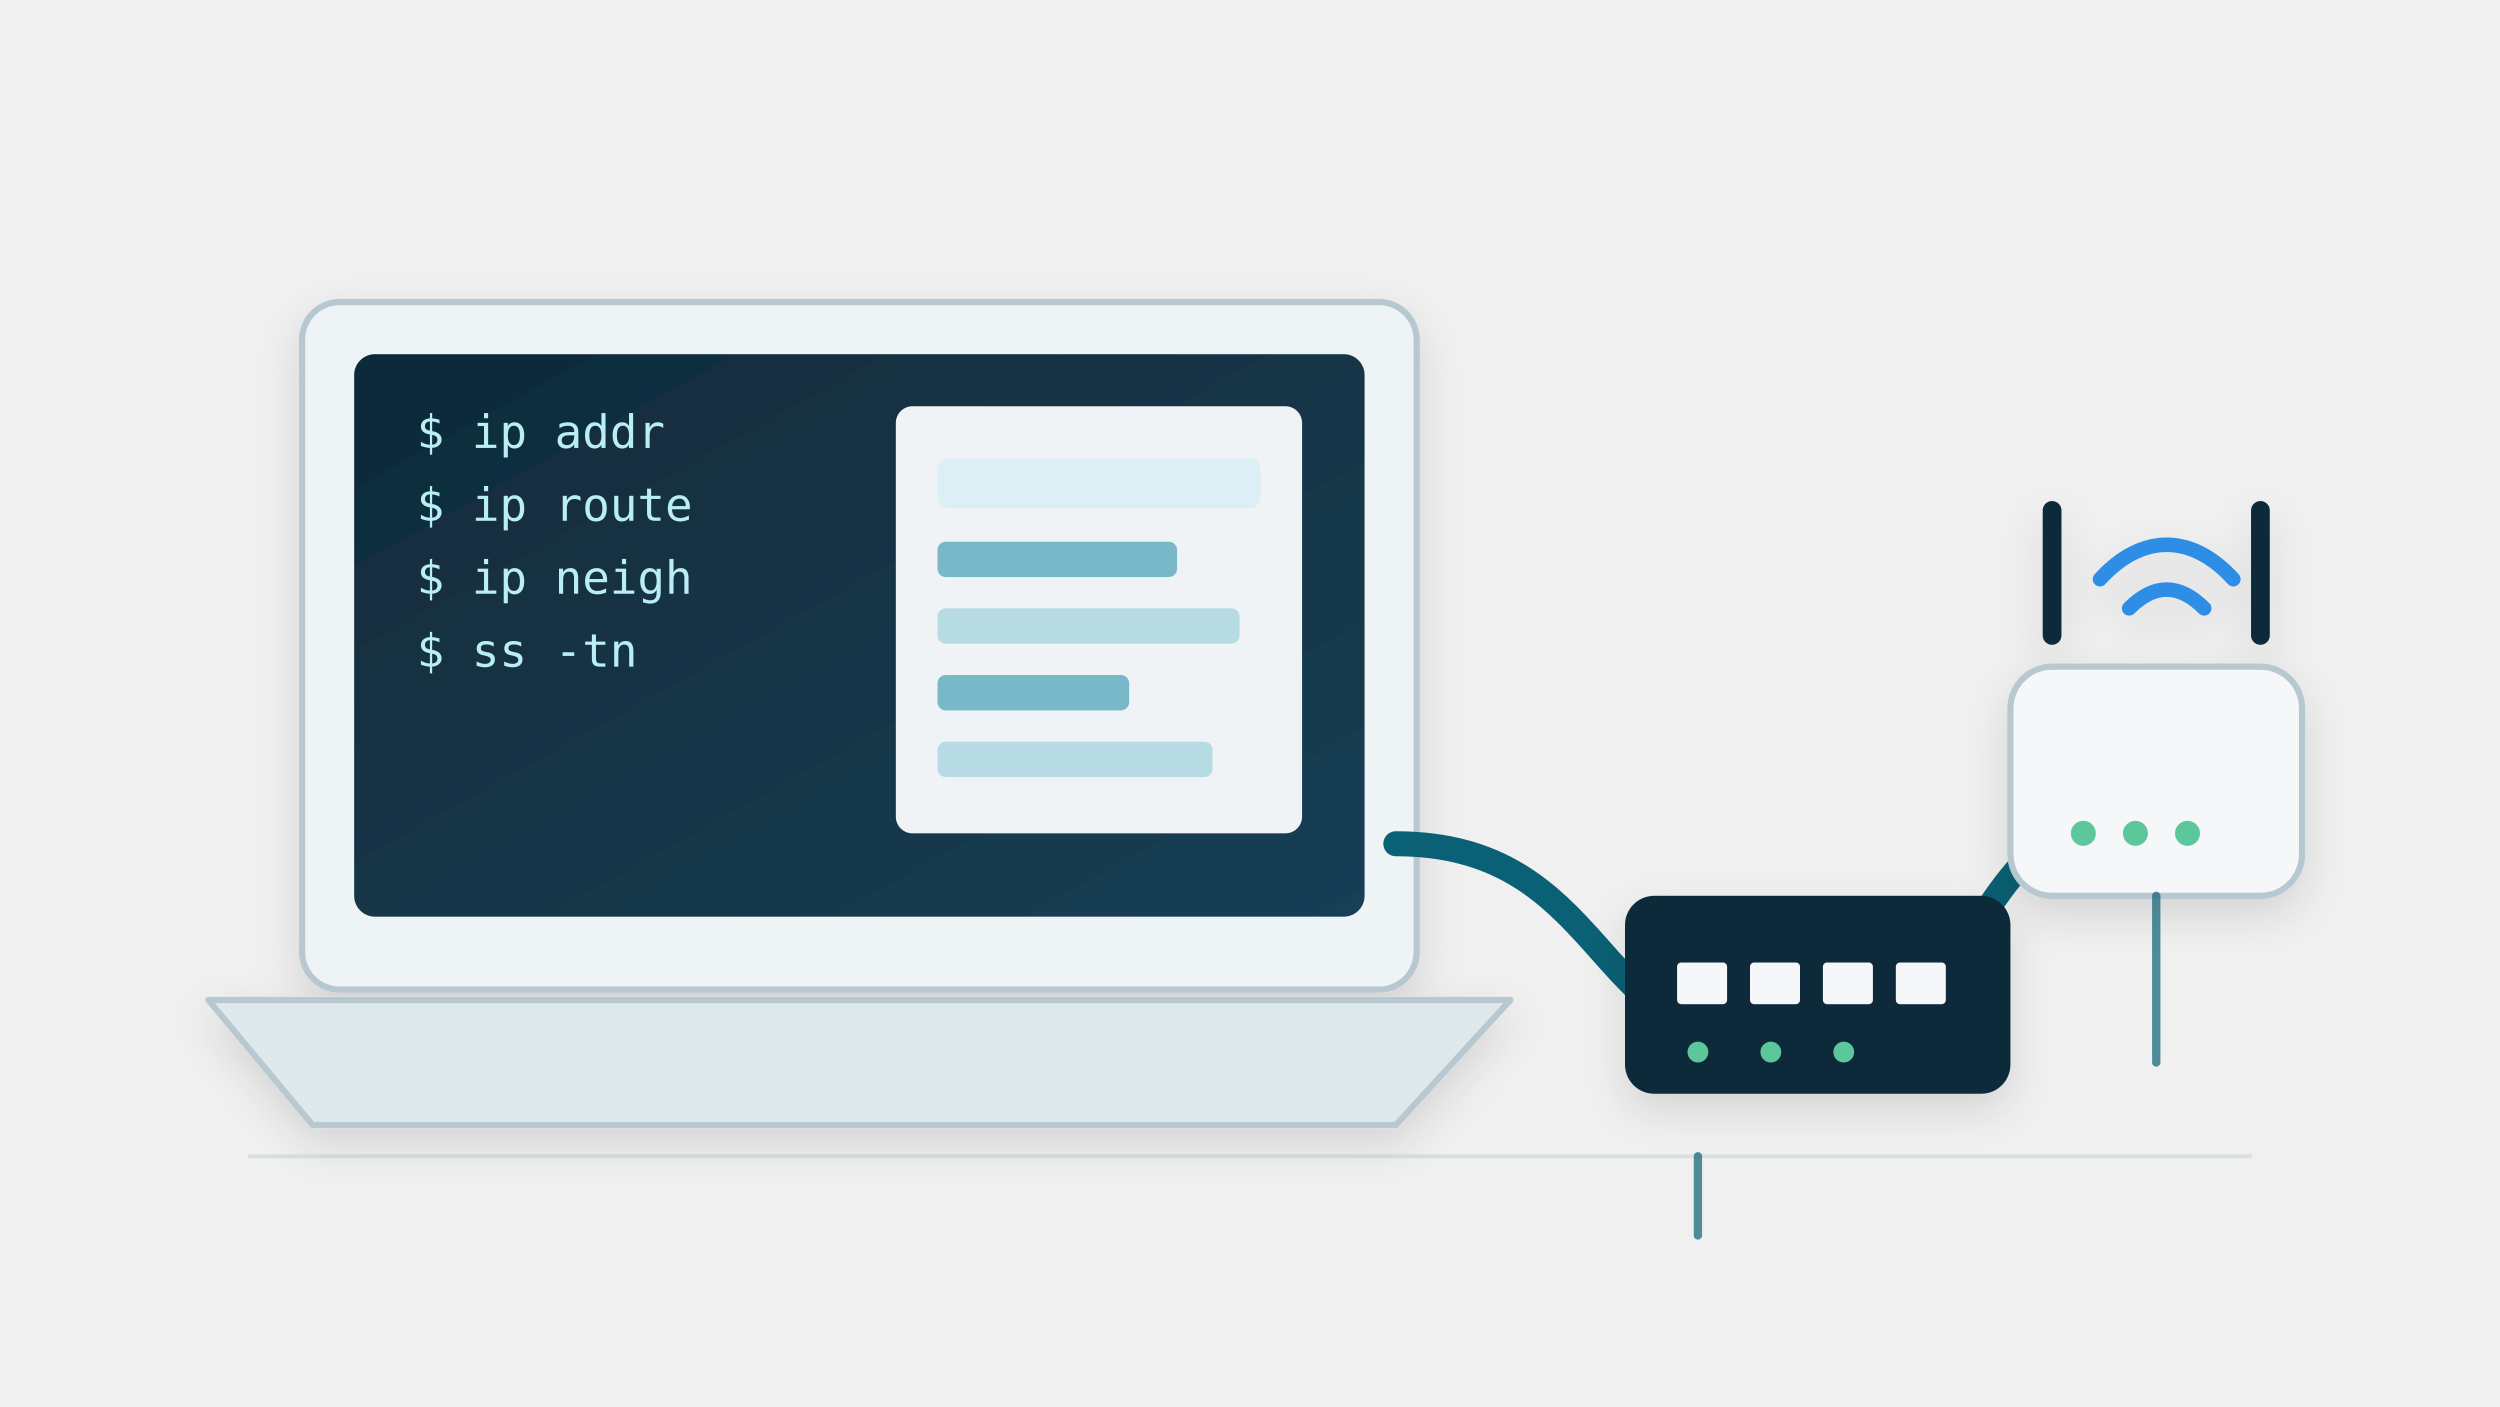
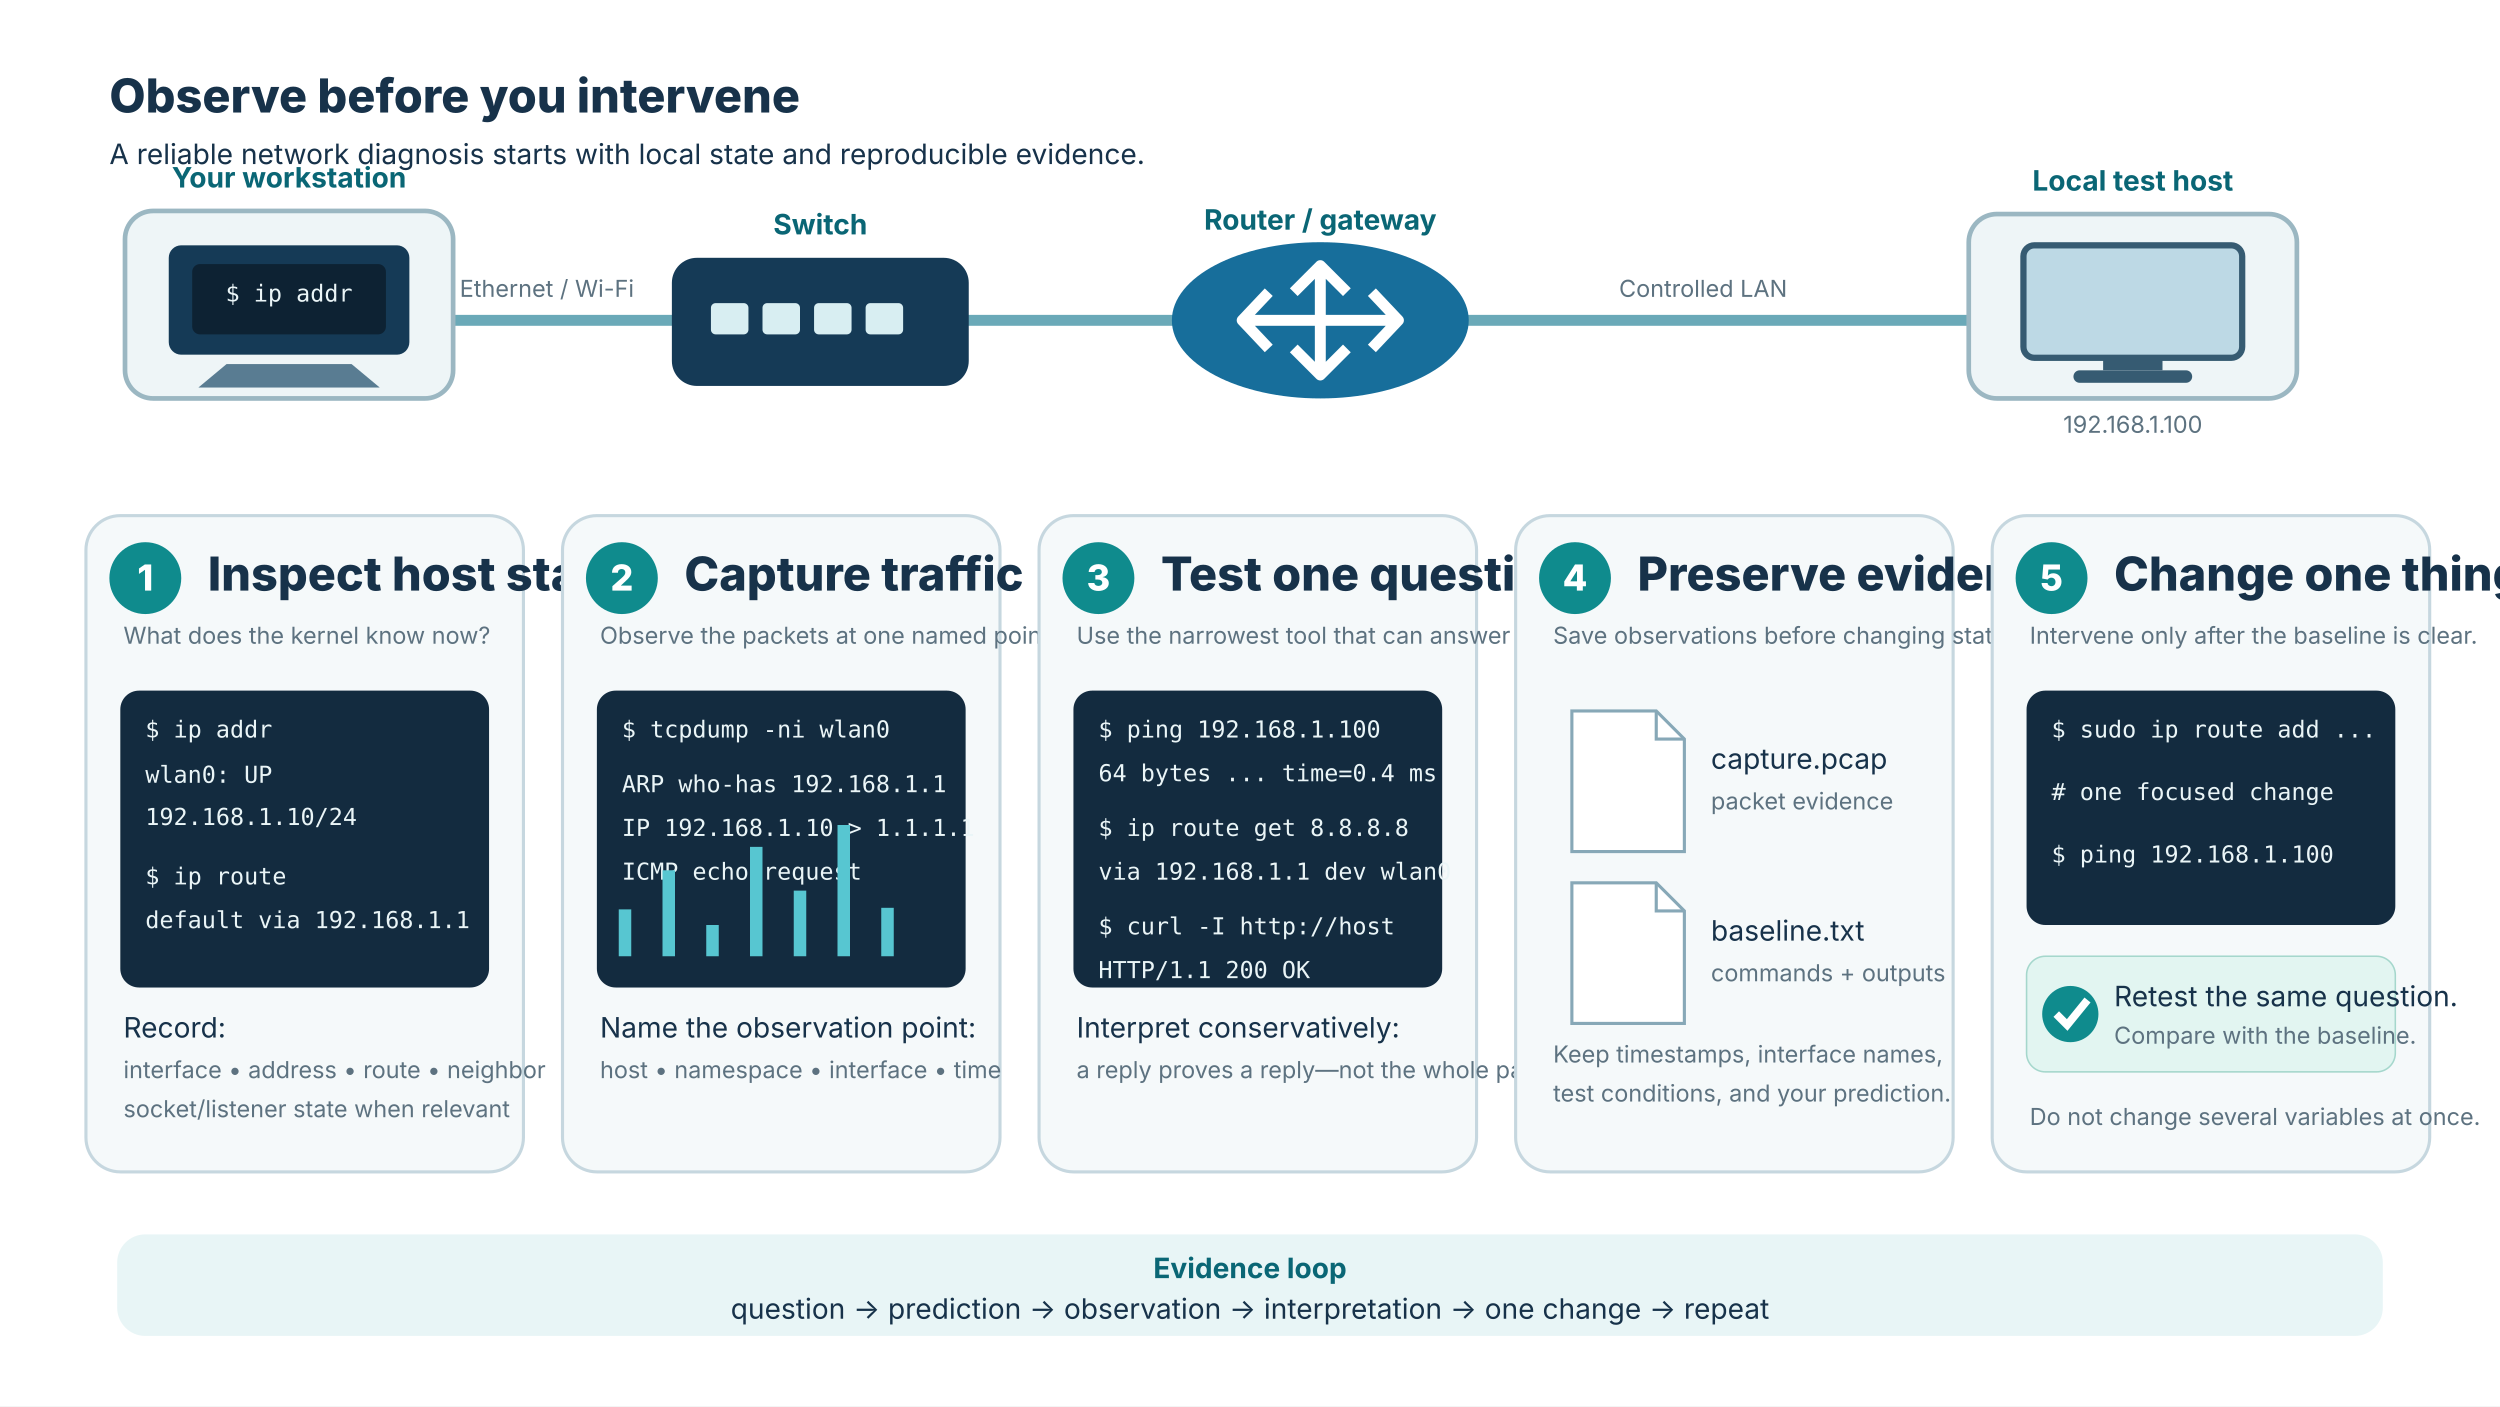
- <svg xmlns="http://www.w3.org/2000/svg" viewBox="0 0 1200 675" role="img" aria-labelledby="t d">
-   <defs>
-     <linearGradient id="screen" x1="0" y1="0" x2="1" y2="1">
-       <stop stop-color="#102a3a" />
-       <stop offset="1" stop-color="#183f55" />
-     </linearGradient>
-     <filter id="s" x="-20%" y="-20%" width="140%" height="140%">
-       <feDropShadow dx="0" dy="8" stdDeviation="10" flood-opacity=".12" />
-     </filter>
-   </defs>
-   <g fill="none" stroke-linecap="round" stroke-linejoin="round">
-     <path d="M120 555H1080" stroke="#d9e0e4" stroke-width="2" />
-     <g filter="url(#s)">
-       <rect x="145" y="145" width="535" height="330" rx="18" fill="#eef3f5" stroke="#b8c8d0" stroke-width="3" />
-       <rect x="170" y="170" width="485" height="270" rx="10" fill="url(#screen)" />
-       <path d="M100 480H725L670 540H150Z" fill="#dfe8ec" stroke="#b8c8d0" stroke-width="3" />
+ <svg xmlns="http://www.w3.org/2000/svg" viewBox="0 0 1600 900" role="img" aria-labelledby="title desc">
+   <style>
+ text{font-family:ui-sans-serif,system-ui,-apple-system,"Segoe UI",sans-serif;fill:#17324a}
+ .h{font-size:30px;font-weight:760}.k{font-size:18px;font-weight:720;fill:#0a6675}.b{font-size:18px}.s{font-size:15px;fill:#5d7280}.mono{font-family:ui-monospace,SFMono-Regular,Consolas,monospace;font-size:15px;fill:#eaf5f7}.n{font-size:23px;font-weight:800;fill:white}
+ </style>
+   <rect width="1600" height="900" fill="#fff" />
+   <text x="70" y="72" class="h">Observe before you intervene</text>
+   <text x="70" y="105" class="b">A reliable network diagnosis starts with local state and reproducible evidence.</text>
+   <line x1="200" y1="205" x2="1400" y2="205" stroke="#6aa9b8" stroke-width="7" stroke-linecap="round" />
+   <g transform="translate(80,135)">
+     <rect x="0" y="0" width="210" height="120" rx="18" fill="#eef5f7" stroke="#9bb7c2" stroke-width="3" />
+     <rect x="28" y="22" width="154" height="70" rx="8" fill="#153a56" />
+     <rect x="43" y="34" width="124" height="45" rx="5" fill="#0d2233" />
+     <text x="105" y="58" text-anchor="middle" class="mono">$ ip addr</text>
+     <path d="M65 98h80l18 15H47z" fill="#597c92" />
+     <text x="105" y="-15" text-anchor="middle" class="k">Your workstation</text>
+   </g>
+   <g transform="translate(430,165)">
+     <rect x="0" y="0" width="190" height="82" rx="16" fill="#153a56" />
+     <g fill="#d8eef2">
+       <rect x="25" y="29" width="24" height="20" rx="3" />
+       <rect x="58" y="29" width="24" height="20" rx="3" />
+       <rect x="91" y="29" width="24" height="20" rx="3" />
+       <rect x="124" y="29" width="24" height="20" rx="3" />
    </g>
-     <g font-family="ui-monospace,monospace" font-size="22" fill="#b9eff3">
-       <text x="200" y="215">$ ip addr</text>
-       <text x="200" y="250">$ ip route</text>
-       <text x="200" y="285">$ ip neigh</text>
-       <text x="200" y="320">$ ss -tn</text>
+     <text x="95" y="-15" text-anchor="middle" class="k">Switch</text>
+   </g>
+   <g transform="translate(750,155)">
+     <ellipse cx="95" cy="50" rx="95" ry="50" fill="#176e9b" />
+     <path d="M45 50h100M95 15v70M62 32l-17 18 17 18M128 32l17 18-17 18M78 32l17-17 17 17M78 68l17 17 17-17" fill="none" stroke="#fff" stroke-width="7" stroke-linejoin="round" />
+     <text x="95" y="-8" text-anchor="middle" class="k">Router / gateway</text>
+   </g>
+   <g transform="translate(1260,137)">
+     <rect x="0" y="0" width="210" height="118" rx="18" fill="#eef5f7" stroke="#9bb7c2" stroke-width="3" />
+     <rect x="35" y="20" width="140" height="72" rx="7" fill="#bdd9e5" stroke="#365b72" stroke-width="4" />
+     <rect x="86" y="92" width="38" height="8" fill="#365b72" />
+     <rect x="67" y="100" width="76" height="8" rx="4" fill="#365b72" />
+     <text x="105" y="-15" text-anchor="middle" class="k">Local test host</text>
+     <text x="105" y="140" text-anchor="middle" class="s">192.168.1.100</text>
+   </g>
+   <text x="350" y="190" text-anchor="middle" class="s">Ethernet / Wi-Fi</text>
+   <text x="1090" y="190" text-anchor="middle" class="s">Controlled LAN</text>
+   <g transform="translate(55,330)">
+     <g>
+       <rect width="280" height="420" rx="22" fill="#f5f9fa" stroke="#c6d7df" stroke-width="2" />
+       <circle cx="38" cy="40" r="23" fill="#0f8b8d" />
+       <text x="38" y="48" text-anchor="middle" class="n">1</text>
+       <text x="78" y="48" class="h" font-size="24">Inspect host state</text>
+       <text x="24" y="82" class="s">What does the kernel know now?</text>
+       <rect x="22" y="112" width="236" height="190" rx="12" fill="#132b3f" />
+       <text x="38" y="142" class="mono">$ ip addr</text>
+       <text x="38" y="171" class="mono">wlan0: UP</text>
+       <text x="38" y="198" class="mono">192.168.1.10/24</text>
+       <text x="38" y="236" class="mono">$ ip route</text>
+       <text x="38" y="264" class="mono">default via 192.168.1.1</text>
+       <text x="24" y="334" class="b">Record:</text>
+       <text x="24" y="360" class="s">interface • address • route • neighbor</text>
+       <text x="24" y="385" class="s">socket/listener state when relevant</text>
    </g>
-     <g>
-       <rect x="430" y="195" width="195" height="205" rx="8" fill="#f8fbfc" opacity=".96" />
-       <rect x="450" y="220" width="155" height="24" rx="5" fill="#dceff4" />
-       <rect x="450" y="260" width="115" height="17" rx="4" fill="#79b8c8" />
-       <rect x="450" y="292" width="145" height="17" rx="4" fill="#b7dbe3" />
-       <rect x="450" y="324" width="92" height="17" rx="4" fill="#79b8c8" />
-       <rect x="450" y="356" width="132" height="17" rx="4" fill="#b7dbe3" />
+     <g transform="translate(305,0)">
+       <rect width="280" height="420" rx="22" fill="#f5f9fa" stroke="#c6d7df" stroke-width="2" />
+       <circle cx="38" cy="40" r="23" fill="#0f8b8d" />
+       <text x="38" y="48" text-anchor="middle" class="n">2</text>
+       <text x="78" y="48" class="h" font-size="24">Capture traffic</text>
+       <text x="24" y="82" class="s">Observe the packets at one named point.</text>
+       <rect x="22" y="112" width="236" height="190" rx="12" fill="#132b3f" />
+       <text x="38" y="142" class="mono">$ tcpdump -ni wlan0</text>
+       <text x="38" y="177" class="mono">ARP who-has 192.168.1.1</text>
+       <text x="38" y="205" class="mono">IP 192.168.1.10 &gt; 1.1.1.1</text>
+       <text x="38" y="233" class="mono">ICMP echo request</text>
+       <path d="M40 282v-30M68 282v-55M96 282v-20M124 282v-70M152 282v-42M180 282v-84M208 282v-31" stroke="#57c6d1" stroke-width="8" />
+       <text x="24" y="334" class="b">Name the observation point:</text>
+       <text x="24" y="360" class="s">host • namespace • interface • time</text>
    </g>
-     <path d="M670 405C770 405 765 500 845 500" stroke="#0a6074" stroke-width="12" />
-     <path d="M875 500C950 500 945 395 1015 395" stroke="#0a6074" stroke-width="12" />
-     <g filter="url(#s)">
-       <rect x="780" y="430" width="185" height="95" rx="14" fill="#102a3a" />
-       <g fill="#f5f7f8">
-         <rect x="805" y="462" width="24" height="20" rx="2" />
-         <rect x="840" y="462" width="24" height="20" rx="2" />
-         <rect x="875" y="462" width="24" height="20" rx="2" />
-         <rect x="910" y="462" width="24" height="20" rx="2" />
+     <g transform="translate(610,0)">
+       <rect width="280" height="420" rx="22" fill="#f5f9fa" stroke="#c6d7df" stroke-width="2" />
+       <circle cx="38" cy="40" r="23" fill="#0f8b8d" />
+       <text x="38" y="48" text-anchor="middle" class="n">3</text>
+       <text x="78" y="48" class="h" font-size="24">Test one question</text>
+       <text x="24" y="82" class="s">Use the narrowest tool that can answer it.</text>
+       <rect x="22" y="112" width="236" height="190" rx="12" fill="#132b3f" />
+       <text x="38" y="142" class="mono">$ ping 192.168.1.100</text>
+       <text x="38" y="170" class="mono">64 bytes ... time=0.4 ms</text>
+       <text x="38" y="205" class="mono">$ ip route get 8.8.8.8</text>
+       <text x="38" y="233" class="mono">via 192.168.1.1 dev wlan0</text>
+       <text x="38" y="268" class="mono">$ curl -I http://host</text>
+       <text x="38" y="296" class="mono">HTTP/1.1 200 OK</text>
+       <text x="24" y="334" class="b">Interpret conservatively:</text>
+       <text x="24" y="360" class="s">a reply proves a reply—not the whole path</text>
+     </g>
+     <g transform="translate(915,0)">
+       <rect width="280" height="420" rx="22" fill="#f5f9fa" stroke="#c6d7df" stroke-width="2" />
+       <circle cx="38" cy="40" r="23" fill="#0f8b8d" />
+       <text x="38" y="48" text-anchor="middle" class="n">4</text>
+       <text x="78" y="48" class="h" font-size="24">Preserve evidence</text>
+       <text x="24" y="82" class="s">Save observations before changing state.</text>
+       <g transform="translate(36,125)" fill="#fff" stroke="#87a8b7" stroke-width="2">
+         <path d="M0 0h54l18 18v72H0z" />
+         <path d="M54 0v18h18" fill="none" />
+         <path d="M0 110h54l18 18v72H0z" />
+         <path d="M54 110v18h18" fill="none" />
      </g>
-       <circle cx="815" cy="505" r="5" fill="#5cc79a" />
-       <circle cx="850" cy="505" r="5" fill="#5cc79a" />
-       <circle cx="885" cy="505" r="5" fill="#5cc79a" />
-       <rect x="965" y="320" width="140" height="110" rx="20" fill="#f5f7f8" stroke="#b8c8d0" stroke-width="3" />
-       <circle cx="1000" cy="400" r="6" fill="#5cc79a" />
-       <circle cx="1025" cy="400" r="6" fill="#5cc79a" />
-       <circle cx="1050" cy="400" r="6" fill="#5cc79a" />
-       <path d="M985 305V245M1085 305V245" stroke="#102a3a" stroke-width="9" />
-       <path d="M1008 278c20-22 44-22 64 0M1022 292c12-12 24-12 36 0" stroke="#2f8ee5" stroke-width="7" />
+       <text x="125" y="162" class="b">capture.pcap</text>
+       <text x="125" y="188" class="s">packet evidence</text>
+       <text x="125" y="272" class="b">baseline.txt</text>
+       <text x="125" y="298" class="s">commands + outputs</text>
+       <text x="24" y="350" class="s">Keep timestamps, interface names,</text>
+       <text x="24" y="375" class="s">test conditions, and your prediction.</text>
    </g>
-     <g stroke="#0a6074" stroke-width="4" opacity=".7">
-       <path d="M815 555v38M1035 430v80" />
+     <g transform="translate(1220,0)">
+       <rect width="280" height="420" rx="22" fill="#f5f9fa" stroke="#c6d7df" stroke-width="2" />
+       <circle cx="38" cy="40" r="23" fill="#0f8b8d" />
+       <text x="38" y="48" text-anchor="middle" class="n">5</text>
+       <text x="78" y="48" class="h" font-size="24">Change one thing</text>
+       <text x="24" y="82" class="s">Intervene only after the baseline is clear.</text>
+       <rect x="22" y="112" width="236" height="150" rx="12" fill="#132b3f" />
+       <text x="38" y="142" class="mono">$ sudo ip route add ...</text>
+       <text x="38" y="182" class="mono"># one focused change</text>
+       <text x="38" y="222" class="mono">$ ping 192.168.1.100</text>
+       <rect x="22" y="282" width="236" height="74" rx="12" fill="#e2f5f1" stroke="#a5d7cc" />
+       <circle cx="50" cy="319" r="18" fill="#0f8b8d" />
+       <path d="M41 319l7 7 13-16" fill="none" stroke="#fff" stroke-width="5" />
+       <text x="78" y="314" class="b">Retest the same question.</text>
+       <text x="78" y="338" class="s">Compare with the baseline.</text>
+       <text x="24" y="390" class="s">Do not change several variables at once.</text>
    </g>
  </g>
+   <rect x="75" y="790" width="1450" height="65" rx="18" fill="#e8f5f6" />
+   <text x="800" y="818" text-anchor="middle" class="k">Evidence loop</text>
+   <text x="800" y="844" text-anchor="middle" class="b">question → prediction → observation → interpretation → one change → repeat</text>
</svg>
